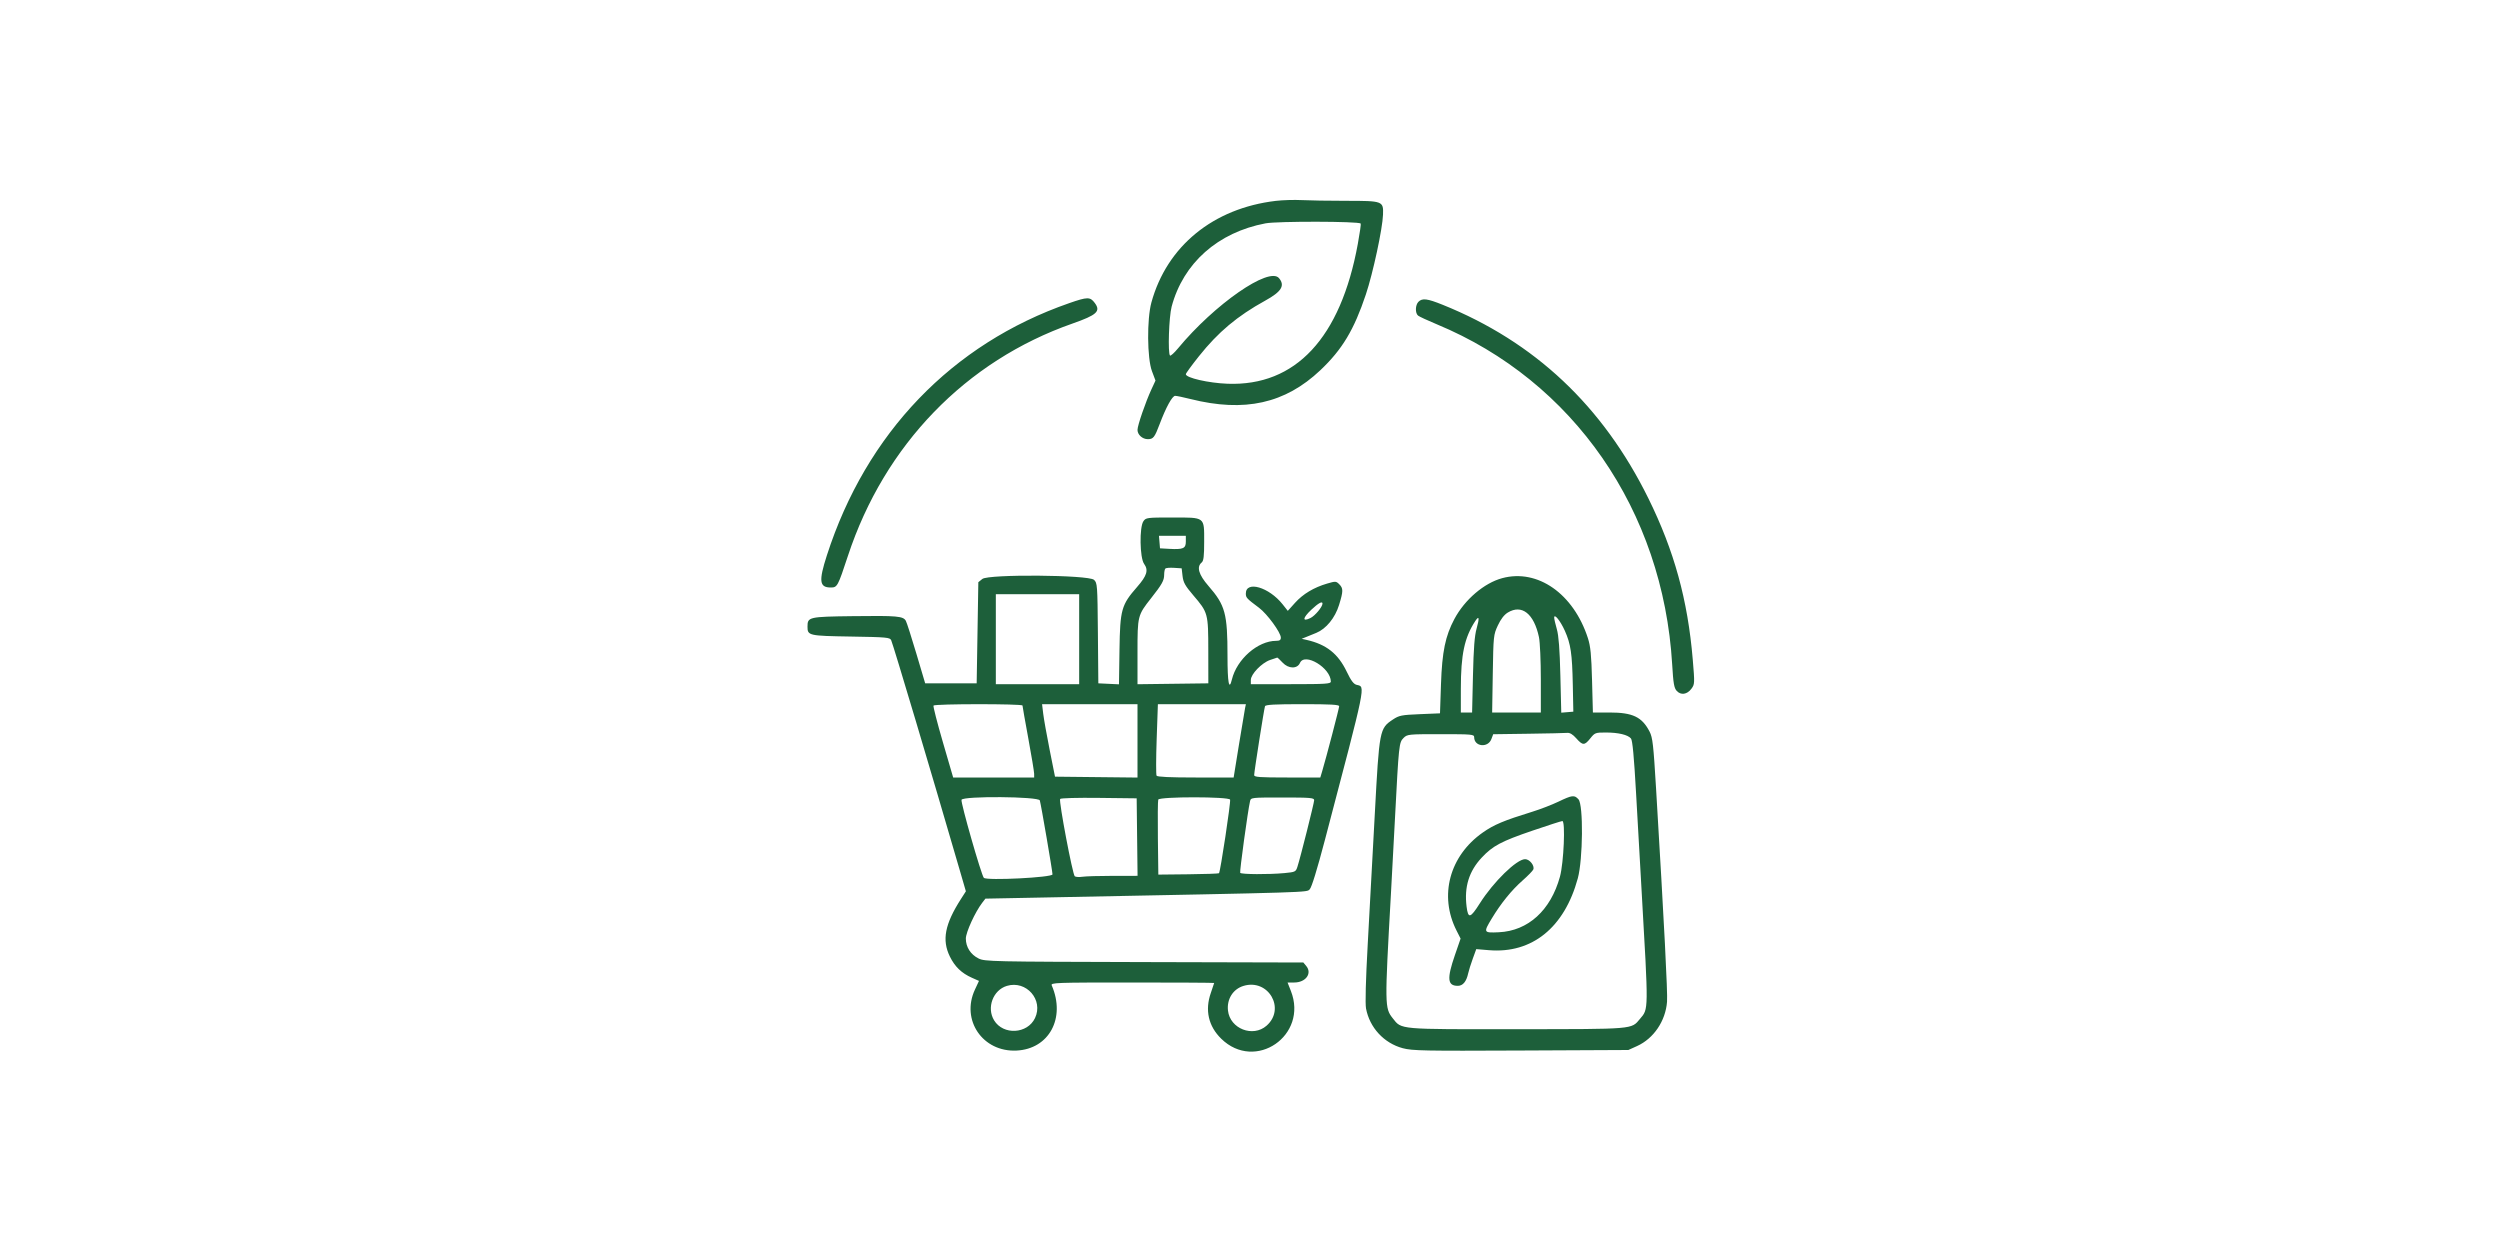
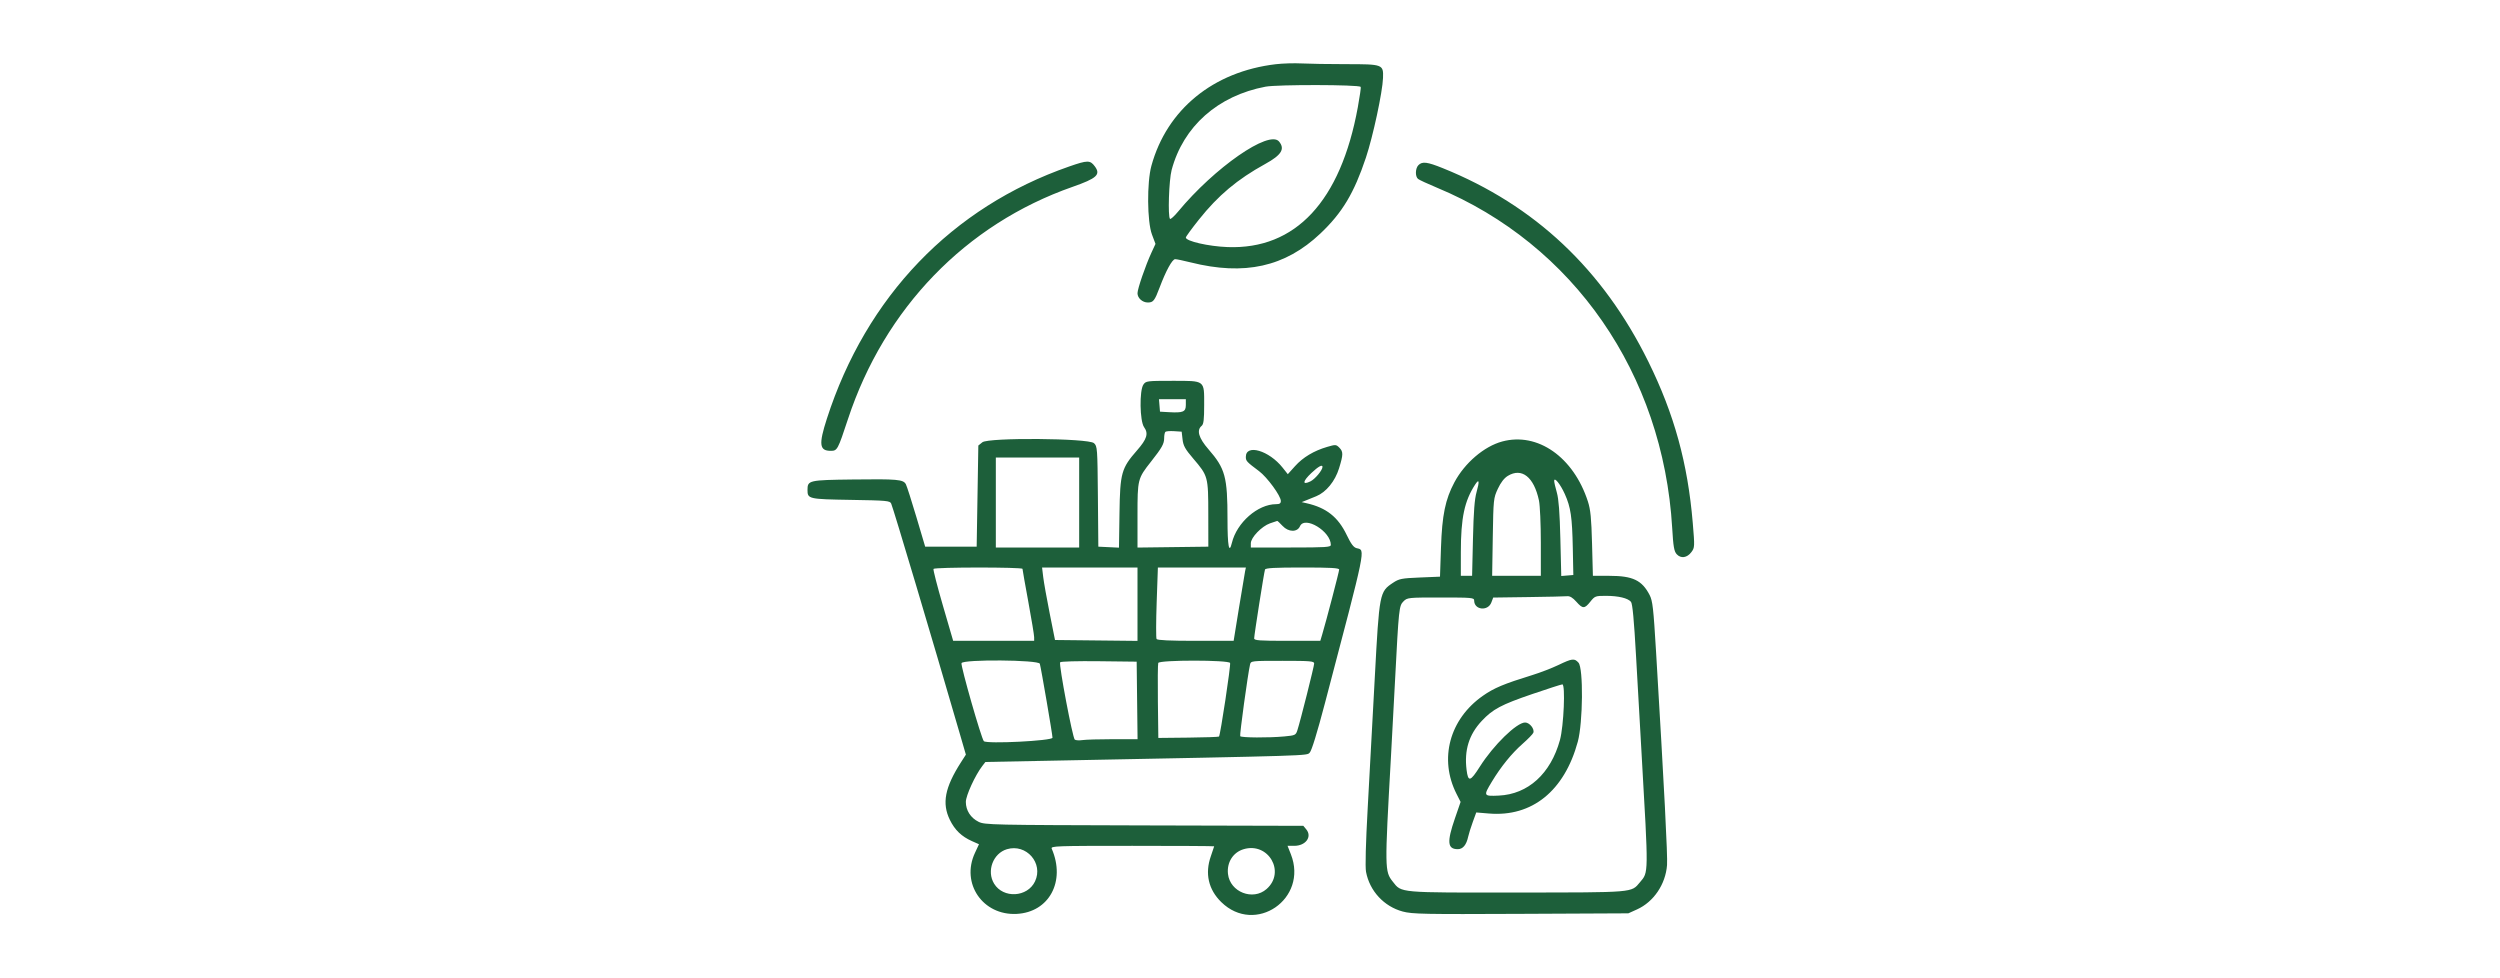
- <svg xmlns="http://www.w3.org/2000/svg" width="1000" height="500" viewBox="-110.5 -105.5 1500.0 750.0">
+ <svg xmlns="http://www.w3.org/2000/svg" width="1000" height="391" viewBox="-110.5 -23.5 1500.0 586.5">
  <path d="M 655 15.022 C 617.461 19.448, 589.617 42.188, 580.335 76 C 577.598 85.973, 577.787 109.492, 580.668 117.174 L 582.795 122.848 580.369 128.085 C 576.854 135.673, 572 149.789, 572 152.425 C 572 155.344, 574.957 158, 578.206 158 C 581.457 158, 582.287 156.942, 585.289 148.965 C 589.082 138.888, 592.862 132, 594.600 132 C 595.462 132, 599.617 132.866, 603.833 133.925 C 636.198 142.051, 660.575 136.636, 681.716 116.623 C 694.852 104.189, 701.930 92.400, 709.035 71.121 C 713.310 58.317, 719.026 31.699, 719.315 23.245 C 719.593 15.129, 719.249 15.001, 697.059 14.994 C 686.851 14.991, 674.900 14.797, 670.500 14.563 C 666.100 14.329, 659.125 14.536, 655 15.022 M 648.834 28.504 C 620.229 33.914, 599.446 52.351, 592.478 78.500 C 590.866 84.550, 590.138 106.478, 591.505 107.832 C 591.876 108.199, 594.042 106.250, 596.319 103.500 C 618.209 77.060, 651.004 54.276, 656.916 61.399 C 660.628 65.872, 658.410 69.491, 648.663 74.862 C 631.881 84.109, 620.435 93.707, 608.852 108.247 C 604.533 113.668, 601 118.512, 601 119.011 C 601 121.196, 614.607 124.317, 626 124.745 C 666.848 126.283, 693.867 97.295, 704.190 40.855 C 705.380 34.346, 706.162 28.836, 705.927 28.611 C 704.517 27.256, 655.913 27.165, 648.834 28.504 M 531 76.396 C 460.686 100.850, 409.261 154.382, 385.620 227.732 C 380.646 243.163, 381.110 247, 387.949 247 C 391.881 247, 392.173 246.461, 398.270 227.981 C 420.215 161.470, 468.936 111.076, 533 88.626 C 547.664 83.487, 550.076 81.265, 546.379 76.296 C 543.583 72.537, 542.066 72.547, 531 76.396 M 740.571 75.571 C 738.658 77.485, 738.511 82.349, 740.321 83.851 C 741.048 84.454, 746.110 86.803, 751.571 89.070 C 833.605 123.125, 887.359 200.818, 892.810 293.210 C 893.476 304.507, 893.951 307.288, 895.507 309.008 C 898.009 311.772, 901.754 311.237, 904.350 307.745 C 906.336 305.073, 906.360 304.551, 905.158 290.245 C 902.147 254.437, 894.022 224.928, 878.519 193.500 C 851.180 138.079, 810.324 99.631, 755.124 77.377 C 745.804 73.619, 742.886 73.257, 740.571 75.571 M 575.557 207.223 C 573.075 210.766, 573.356 229.185, 575.947 232.790 C 578.695 236.615, 577.702 239.887, 571.720 246.721 C 562.337 257.441, 561.548 260.258, 561.193 284.296 L 560.887 305.093 554.693 304.796 L 548.500 304.500 548.236 274.392 C 547.980 245.299, 547.901 244.220, 545.882 242.392 C 542.576 239.398, 482.543 238.930, 478.910 241.871 L 476.500 243.821 476 274.160 L 475.500 304.500 460.053 304.500 L 444.606 304.500 439.342 286.757 C 436.446 276.998, 433.605 268.130, 433.027 267.050 C 431.483 264.165, 427.992 263.852, 401.168 264.192 C 374.711 264.527, 374 264.692, 374 270.500 C 374 275.862, 374.672 276.015, 399.971 276.427 C 421.627 276.780, 423.496 276.952, 424.216 278.655 C 425.693 282.149, 448.189 357.609, 465.426 416.890 L 469.028 429.281 466.075 433.890 C 456.402 448.987, 454.564 458.501, 459.408 468.402 C 462.408 474.533, 466.420 478.392, 472.694 481.180 L 476.888 483.044 474.454 488.272 C 465.944 506.549, 479.162 525.867, 499.474 524.841 C 518.989 523.856, 528.999 505.284, 520.544 485.750 C 519.828 484.097, 522.503 484, 568.893 484 C 595.902 484, 618 484.128, 618 484.285 C 618 484.441, 617.100 487.130, 616 490.260 C 612.367 500.596, 614.550 510.206, 622.240 517.735 C 642.651 537.717, 674.562 515.795, 664.015 489.037 L 662.029 484 666.060 484 C 672.940 484, 676.916 478.532, 673.250 474.111 L 671.500 472 576 471.750 C 484.110 471.509, 480.354 471.427, 476.632 469.580 C 471.873 467.218, 469.009 462.739, 469.004 457.653 C 469 453.872, 474.610 441.637, 478.890 436.090 L 480.749 433.681 521.125 432.897 C 678.291 429.844, 673.375 429.997, 675.310 428.100 C 676.473 426.959, 679.745 416.346, 684.463 398.412 C 709.577 302.946, 708.800 306.741, 703.505 305.412 C 701.661 304.949, 700.154 302.952, 697.526 297.487 C 692.337 286.698, 685.330 281.148, 673.500 278.456 L 670.500 277.773 673 276.774 C 674.375 276.224, 677.197 275.077, 679.272 274.225 C 685.189 271.796, 690.534 265.247, 692.929 257.494 C 695.495 249.188, 695.510 247.510, 693.042 245.042 C 691.176 243.176, 690.833 243.157, 685.792 244.637 C 677.798 246.983, 671.279 250.896, 666.492 256.220 L 662.180 261.016 659.087 257.110 C 650.912 246.788, 637 242.708, 637 250.632 C 637 253.097, 637.468 253.602, 644.931 259.185 C 649.826 262.848, 658 274.030, 658 277.064 C 658 278.521, 657.302 279, 655.178 279 C 644.179 279, 631.562 290.047, 628.624 302.250 C 626.950 309.203, 626 304.111, 626 288.184 C 626 262.585, 624.665 257.657, 614.589 246.074 C 608.680 239.281, 607.329 234.631, 610.500 232 C 611.670 231.029, 612 228.288, 612 219.533 C 612 204.409, 612.783 205, 592.728 205 C 577.726 205, 577.052 205.087, 575.557 207.223 M 585.190 219.750 L 585.500 223.500 590.947 223.809 C 599.392 224.288, 601 223.596, 601 219.481 L 601 216 592.940 216 L 584.879 216 585.190 219.750 M 588.713 235.621 C 588.321 236.013, 587.998 237.721, 587.995 239.417 C 587.989 242.799, 586.669 245.157, 580.169 253.402 C 572.090 263.649, 572 264.003, 572 285.731 L 572 305.040 593.250 304.770 L 614.500 304.500 614.476 285 C 614.449 262.407, 614.359 262.077, 605.434 251.633 C 600.587 245.960, 599.473 243.960, 599.033 240.133 L 598.500 235.500 593.963 235.204 C 591.467 235.041, 589.105 235.229, 588.713 235.621 M 790.842 241.389 C 779.976 244.316, 768.347 254.243, 762.138 265.893 C 756.684 276.125, 754.753 285.511, 754.093 305 L 753.500 322.500 741.420 323 C 730.429 323.455, 728.974 323.742, 725.291 326.184 C 717.229 331.528, 717.095 332.226, 714.386 382.792 C 713.068 407.381, 711.151 442.686, 710.124 461.248 C 708.940 482.654, 708.571 496.675, 709.115 499.588 C 711.262 511.080, 719.897 520.412, 731.173 523.429 C 736.868 524.952, 743.939 525.090, 802 524.811 L 866.500 524.500 871.727 522.137 C 881.711 517.623, 888.847 507.082, 889.720 495.561 C 890.136 490.068, 888.087 450.252, 883.131 367.500 C 881.561 341.295, 881.072 336.994, 879.264 333.500 C 874.679 324.637, 869.149 322, 855.151 322 L 845.237 322 844.727 302.750 C 844.319 287.328, 843.825 282.286, 842.244 277.393 C 833.630 250.739, 812.106 235.662, 790.842 241.389 M 487 278 L 487 305 512 305 L 537 305 537 278 L 537 251 512 251 L 487 251 487 278 M 676.302 260.329 C 671.013 265.326, 670.741 267.764, 675.744 265.333 C 678.522 263.982, 683 258.613, 683 256.632 C 683 254.991, 680.478 256.383, 676.302 260.329 M 794.183 262.030 C 791.990 263.367, 789.963 265.993, 788.205 269.776 C 785.609 275.361, 785.536 276.063, 785.167 298.750 L 784.789 322 799.395 322 L 814 322 814 302.049 C 814 291.076, 813.495 279.714, 812.877 276.799 C 809.885 262.684, 802.578 256.911, 794.183 262.030 M 822.012 265.095 C 822.018 265.868, 822.732 268.975, 823.598 272 C 824.721 275.919, 825.329 283.911, 825.717 299.803 L 826.260 322.105 829.880 321.803 L 833.500 321.500 833.182 305.500 C 832.807 286.671, 831.958 280.884, 828.406 272.969 C 825.694 266.928, 821.989 262.364, 822.012 265.095 M 774.634 267.163 C 768.159 277.081, 766.018 287.154, 766.008 307.750 L 766 322 769.381 322 L 772.761 322 773.281 299.750 C 773.664 283.348, 774.237 275.960, 775.460 271.643 C 777.284 265.200, 776.983 263.565, 774.634 267.163 M 651.500 290.503 C 646.473 292.281, 640 299.012, 640 302.461 L 640 305 664 305 C 685.008 305, 688 304.807, 688 303.450 C 688 295.278, 672.321 285.791, 669.487 292.250 C 667.868 295.940, 662.593 295.847, 659.062 292.066 C 657.486 290.380, 656.041 289.020, 655.849 289.044 C 655.657 289.068, 653.700 289.725, 651.500 290.503 M 449.596 317.844 C 449.309 318.308, 451.847 328.208, 455.236 339.844 L 461.398 361 485.699 361 L 510 361 509.987 358.750 C 509.979 357.512, 508.404 347.980, 506.487 337.568 C 504.569 327.155, 503 318.267, 503 317.818 C 503 316.732, 450.268 316.758, 449.596 317.844 M 515.431 322.750 C 515.811 325.913, 517.556 335.700, 519.310 344.500 L 522.500 360.500 547.250 360.767 L 572 361.035 572 339.017 L 572 317 543.371 317 L 514.742 317 515.431 322.750 M 583.503 337.912 C 583.102 349.414, 583.076 359.314, 583.446 359.912 C 583.898 360.644, 591.564 361, 606.903 361 L 629.687 361 632.883 341.250 C 634.641 330.387, 636.295 320.488, 636.559 319.250 L 637.038 317 610.635 317 L 584.233 317 583.503 337.912 M 648.495 318.250 C 647.936 319.832, 642 357.559, 642 359.533 C 642 360.773, 645.071 361, 661.842 361 L 681.683 361 682.804 357.250 C 685.242 349.091, 692.996 319.426, 692.998 318.250 C 693 317.288, 687.928 317, 670.969 317 C 654.246 317, 648.831 317.301, 648.495 318.250 M 806.462 334.748 L 785.424 335.039 784.316 337.974 C 782.265 343.407, 774 342.503, 774 336.845 C 774 335.113, 772.772 335, 753.955 335 C 734.369 335, 733.856 335.053, 731.608 337.301 C 728.921 339.988, 728.798 341.146, 726.487 385.500 C 725.656 401.450, 724.547 422.150, 724.022 431.500 C 720.286 498.051, 720.306 499.305, 725.151 505.465 C 730.532 512.306, 728.043 512.087, 799.677 512.022 C 870.700 511.957, 868.154 512.170, 873.485 505.835 C 878.688 499.652, 878.658 502.052, 874.437 428.500 C 873.584 413.650, 872.099 387.476, 871.137 370.336 C 869.907 348.439, 869 338.705, 868.085 337.603 C 866.232 335.370, 860.537 334.012, 853 334.006 C 846.767 334, 846.385 334.144, 843.707 337.500 C 840.220 341.870, 839.138 341.870, 835.269 337.500 C 833.162 335.120, 831.423 334.073, 829.835 334.229 C 828.551 334.355, 818.033 334.589, 806.462 334.748 M 824.500 375.525 C 820.650 377.370, 813.675 380.060, 809 381.504 C 791.798 386.816, 785.899 389.291, 779.164 394.021 C 759.183 408.053, 752.802 431.888, 763.417 452.837 L 765.859 457.655 762.438 467.578 C 757.555 481.744, 757.956 486, 764.177 486 C 767.236 486, 769.336 483.473, 770.410 478.500 C 770.766 476.850, 772.001 472.907, 773.155 469.737 L 775.253 463.974 782.877 464.610 C 808.722 466.765, 828.155 451.050, 836.186 421.500 C 839.291 410.074, 839.573 377.401, 836.595 374.107 C 834.118 371.367, 832.876 371.513, 824.500 375.525 M 466.407 374.381 C 465.809 375.939, 478.344 419.744, 479.806 421.206 C 481.580 422.980, 521 420.992, 521 419.129 C 521 417.243, 514.145 377.266, 513.390 374.750 C 512.679 372.380, 467.312 372.023, 466.407 374.381 M 525.577 373.875 C 524.720 375.262, 533.083 419.385, 534.374 420.286 C 534.993 420.719, 537.075 420.836, 539 420.547 C 540.925 420.258, 549.146 420.017, 557.268 420.011 L 572.037 420 571.768 396.750 L 571.500 373.500 548.821 373.231 C 535.906 373.078, 525.898 373.356, 525.577 373.875 M 584.448 374.274 C 584.180 374.974, 584.081 385.383, 584.230 397.405 L 584.500 419.263 602.477 419.071 C 612.365 418.965, 620.655 418.679, 620.899 418.435 C 621.718 417.615, 628.057 375.590, 627.557 374.287 C 626.843 372.427, 585.162 372.414, 584.448 374.274 M 639.519 375.250 C 638.196 380.979, 633.185 417.490, 633.623 418.200 C 634.213 419.153, 650.734 419.247, 660.219 418.351 C 666.641 417.745, 666.983 417.579, 667.944 414.608 C 669.771 408.958, 678 376.210, 678 374.590 C 678 373.193, 675.700 373, 659.019 373 C 640.156 373, 640.035 373.014, 639.519 375.250 M 809 392.884 C 790.243 399.289, 785.149 401.995, 778.535 409.066 C 770.883 417.247, 767.976 426.647, 769.450 438.447 C 770.376 445.861, 771.674 445.542, 777.408 436.490 C 785.596 423.565, 799.503 410, 804.567 410 C 807.253 410, 810.362 413.893, 809.490 416.165 C 809.185 416.961, 806.268 419.960, 803.008 422.830 C 796.469 428.585, 790.031 436.531, 784.574 445.581 C 779.457 454.068, 779.563 454.278, 788.772 453.856 C 806.355 453.051, 819.923 440.720, 825.474 420.500 C 827.757 412.186, 828.827 386.951, 826.890 387.125 C 826.125 387.193, 818.075 389.785, 809 392.884 M 493.643 486.028 C 485.301 488.528, 481.354 499.149, 485.960 506.701 C 491.462 515.725, 505.961 514.924, 510.507 505.345 C 515.686 494.430, 505.300 482.535, 493.643 486.028 M 635.643 486.028 C 629.320 487.923, 625.511 493.971, 626.290 500.878 C 627.515 511.748, 641.249 517.110, 649.441 509.918 C 661.039 499.734, 650.544 481.563, 635.643 486.028" stroke="none" fill="#1D5F3A" fill-rule="evenodd" />
</svg>
